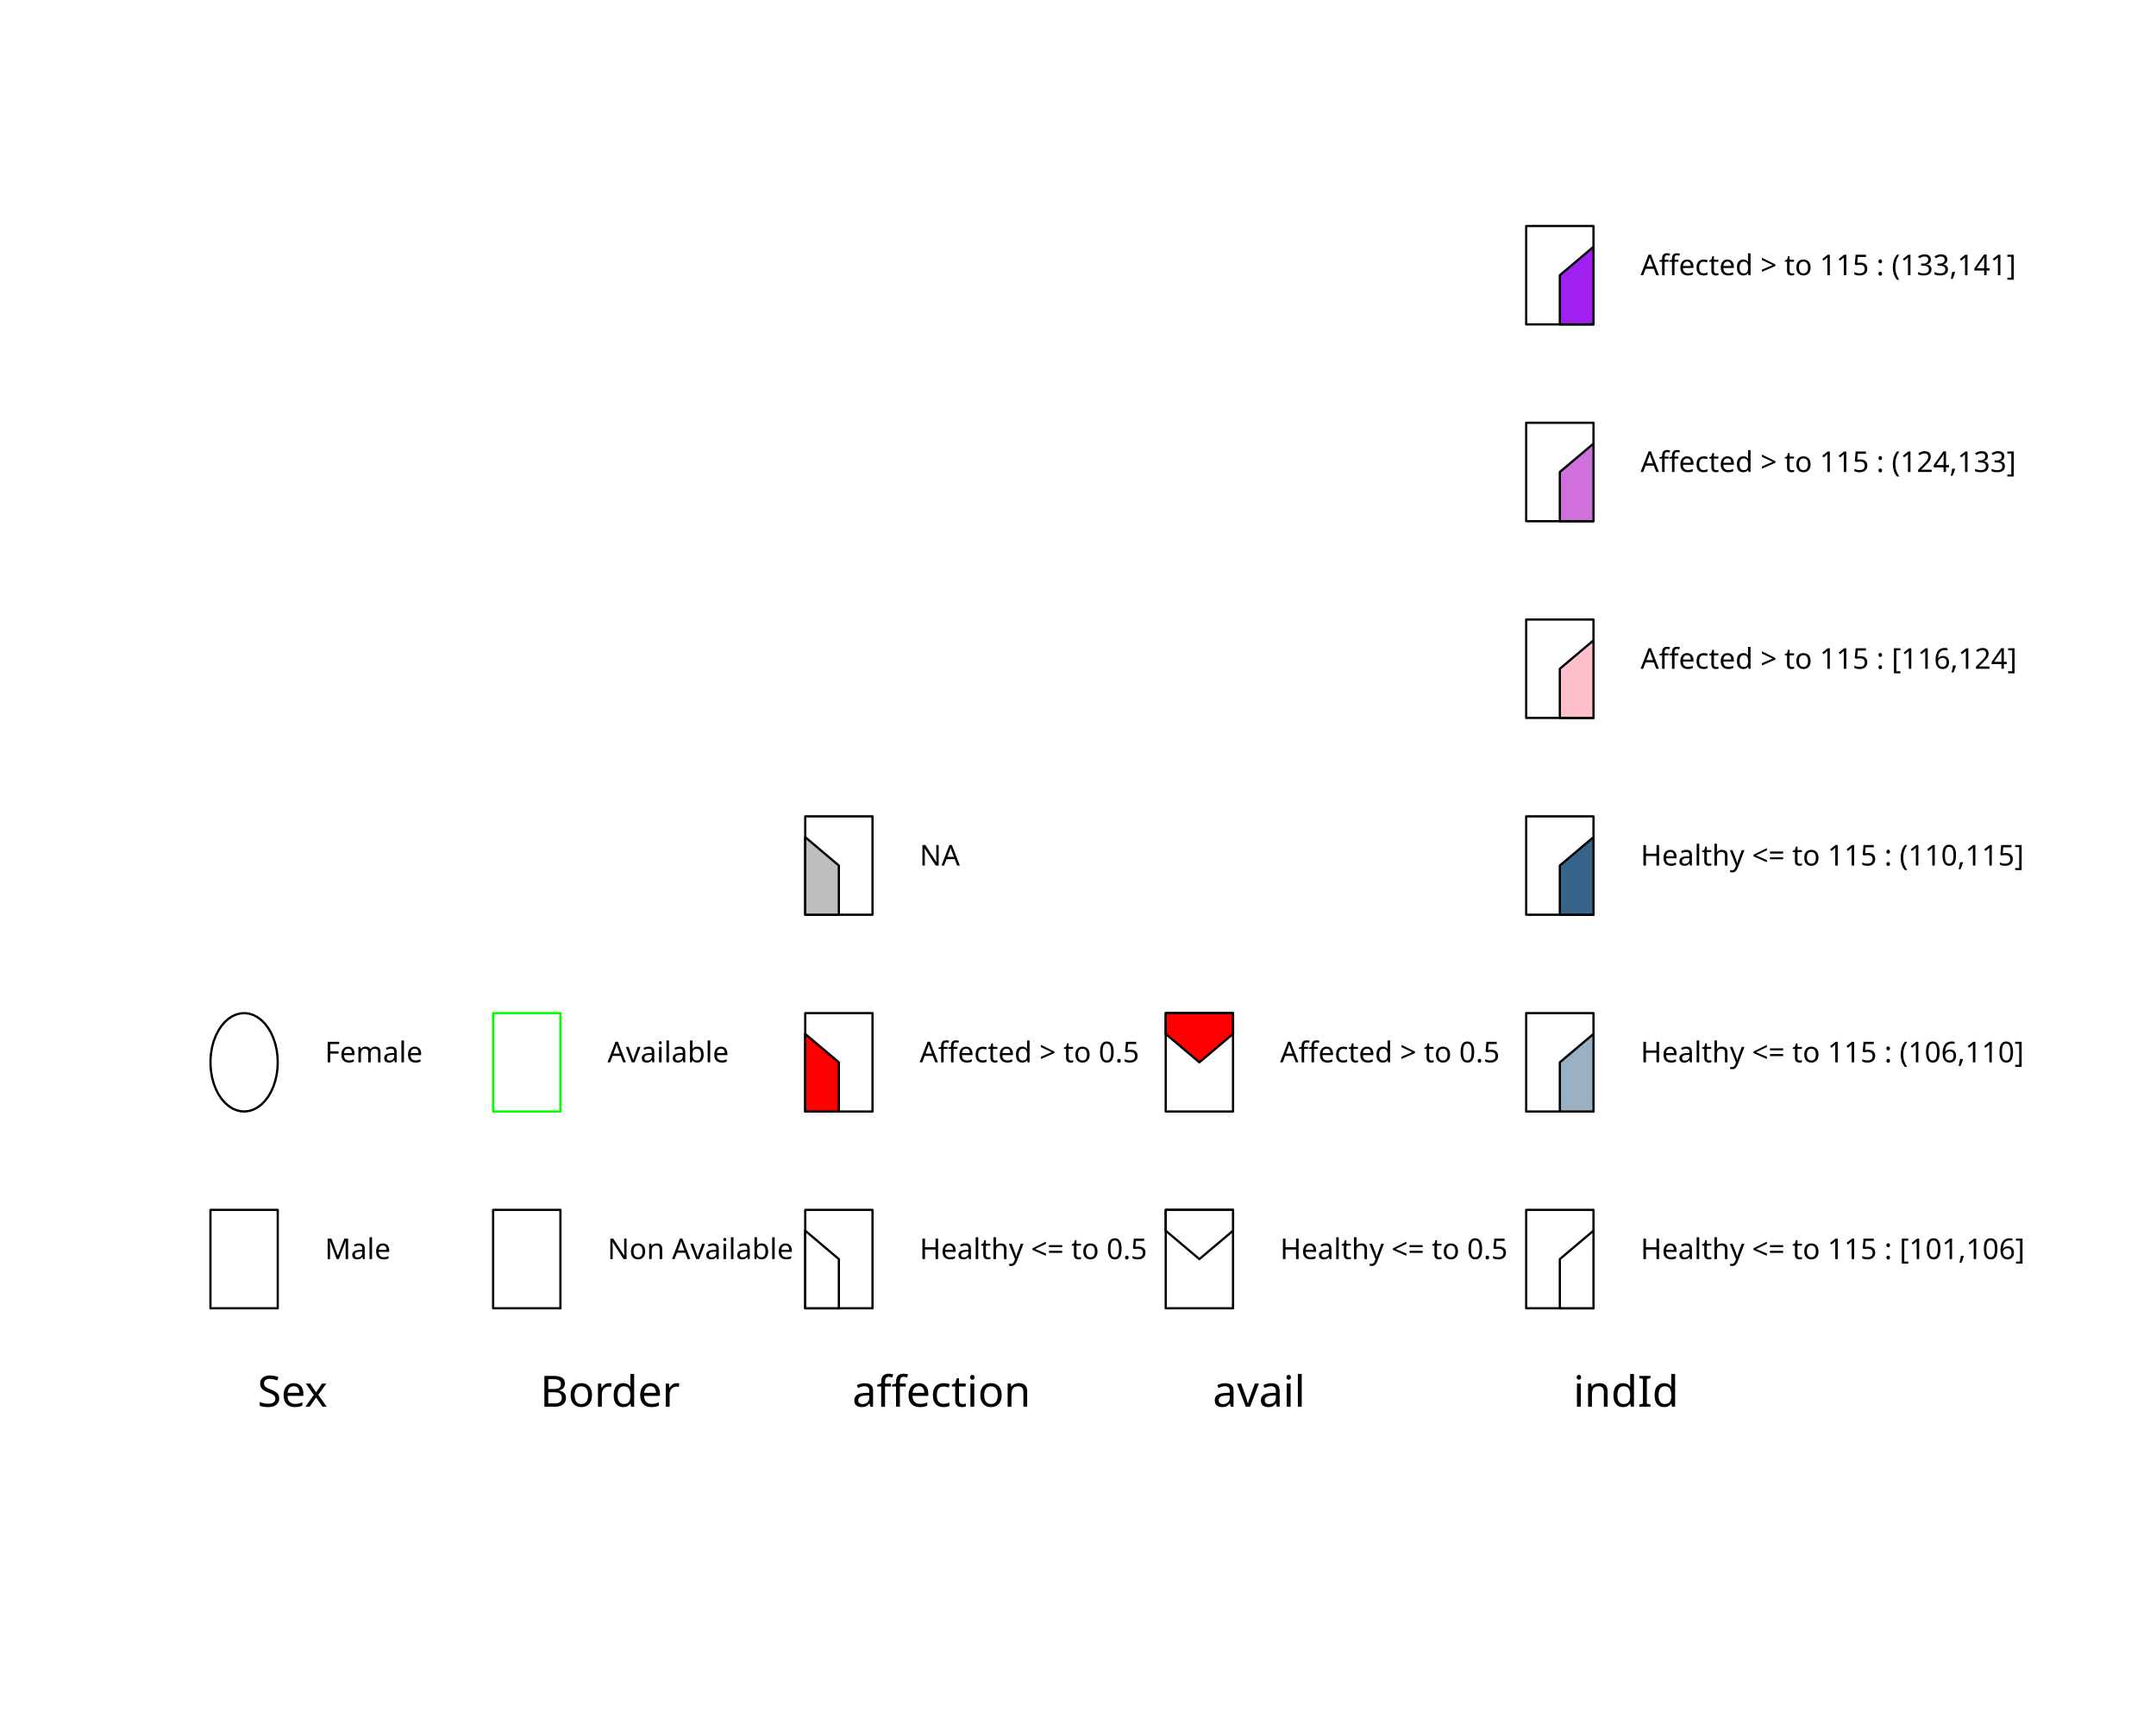
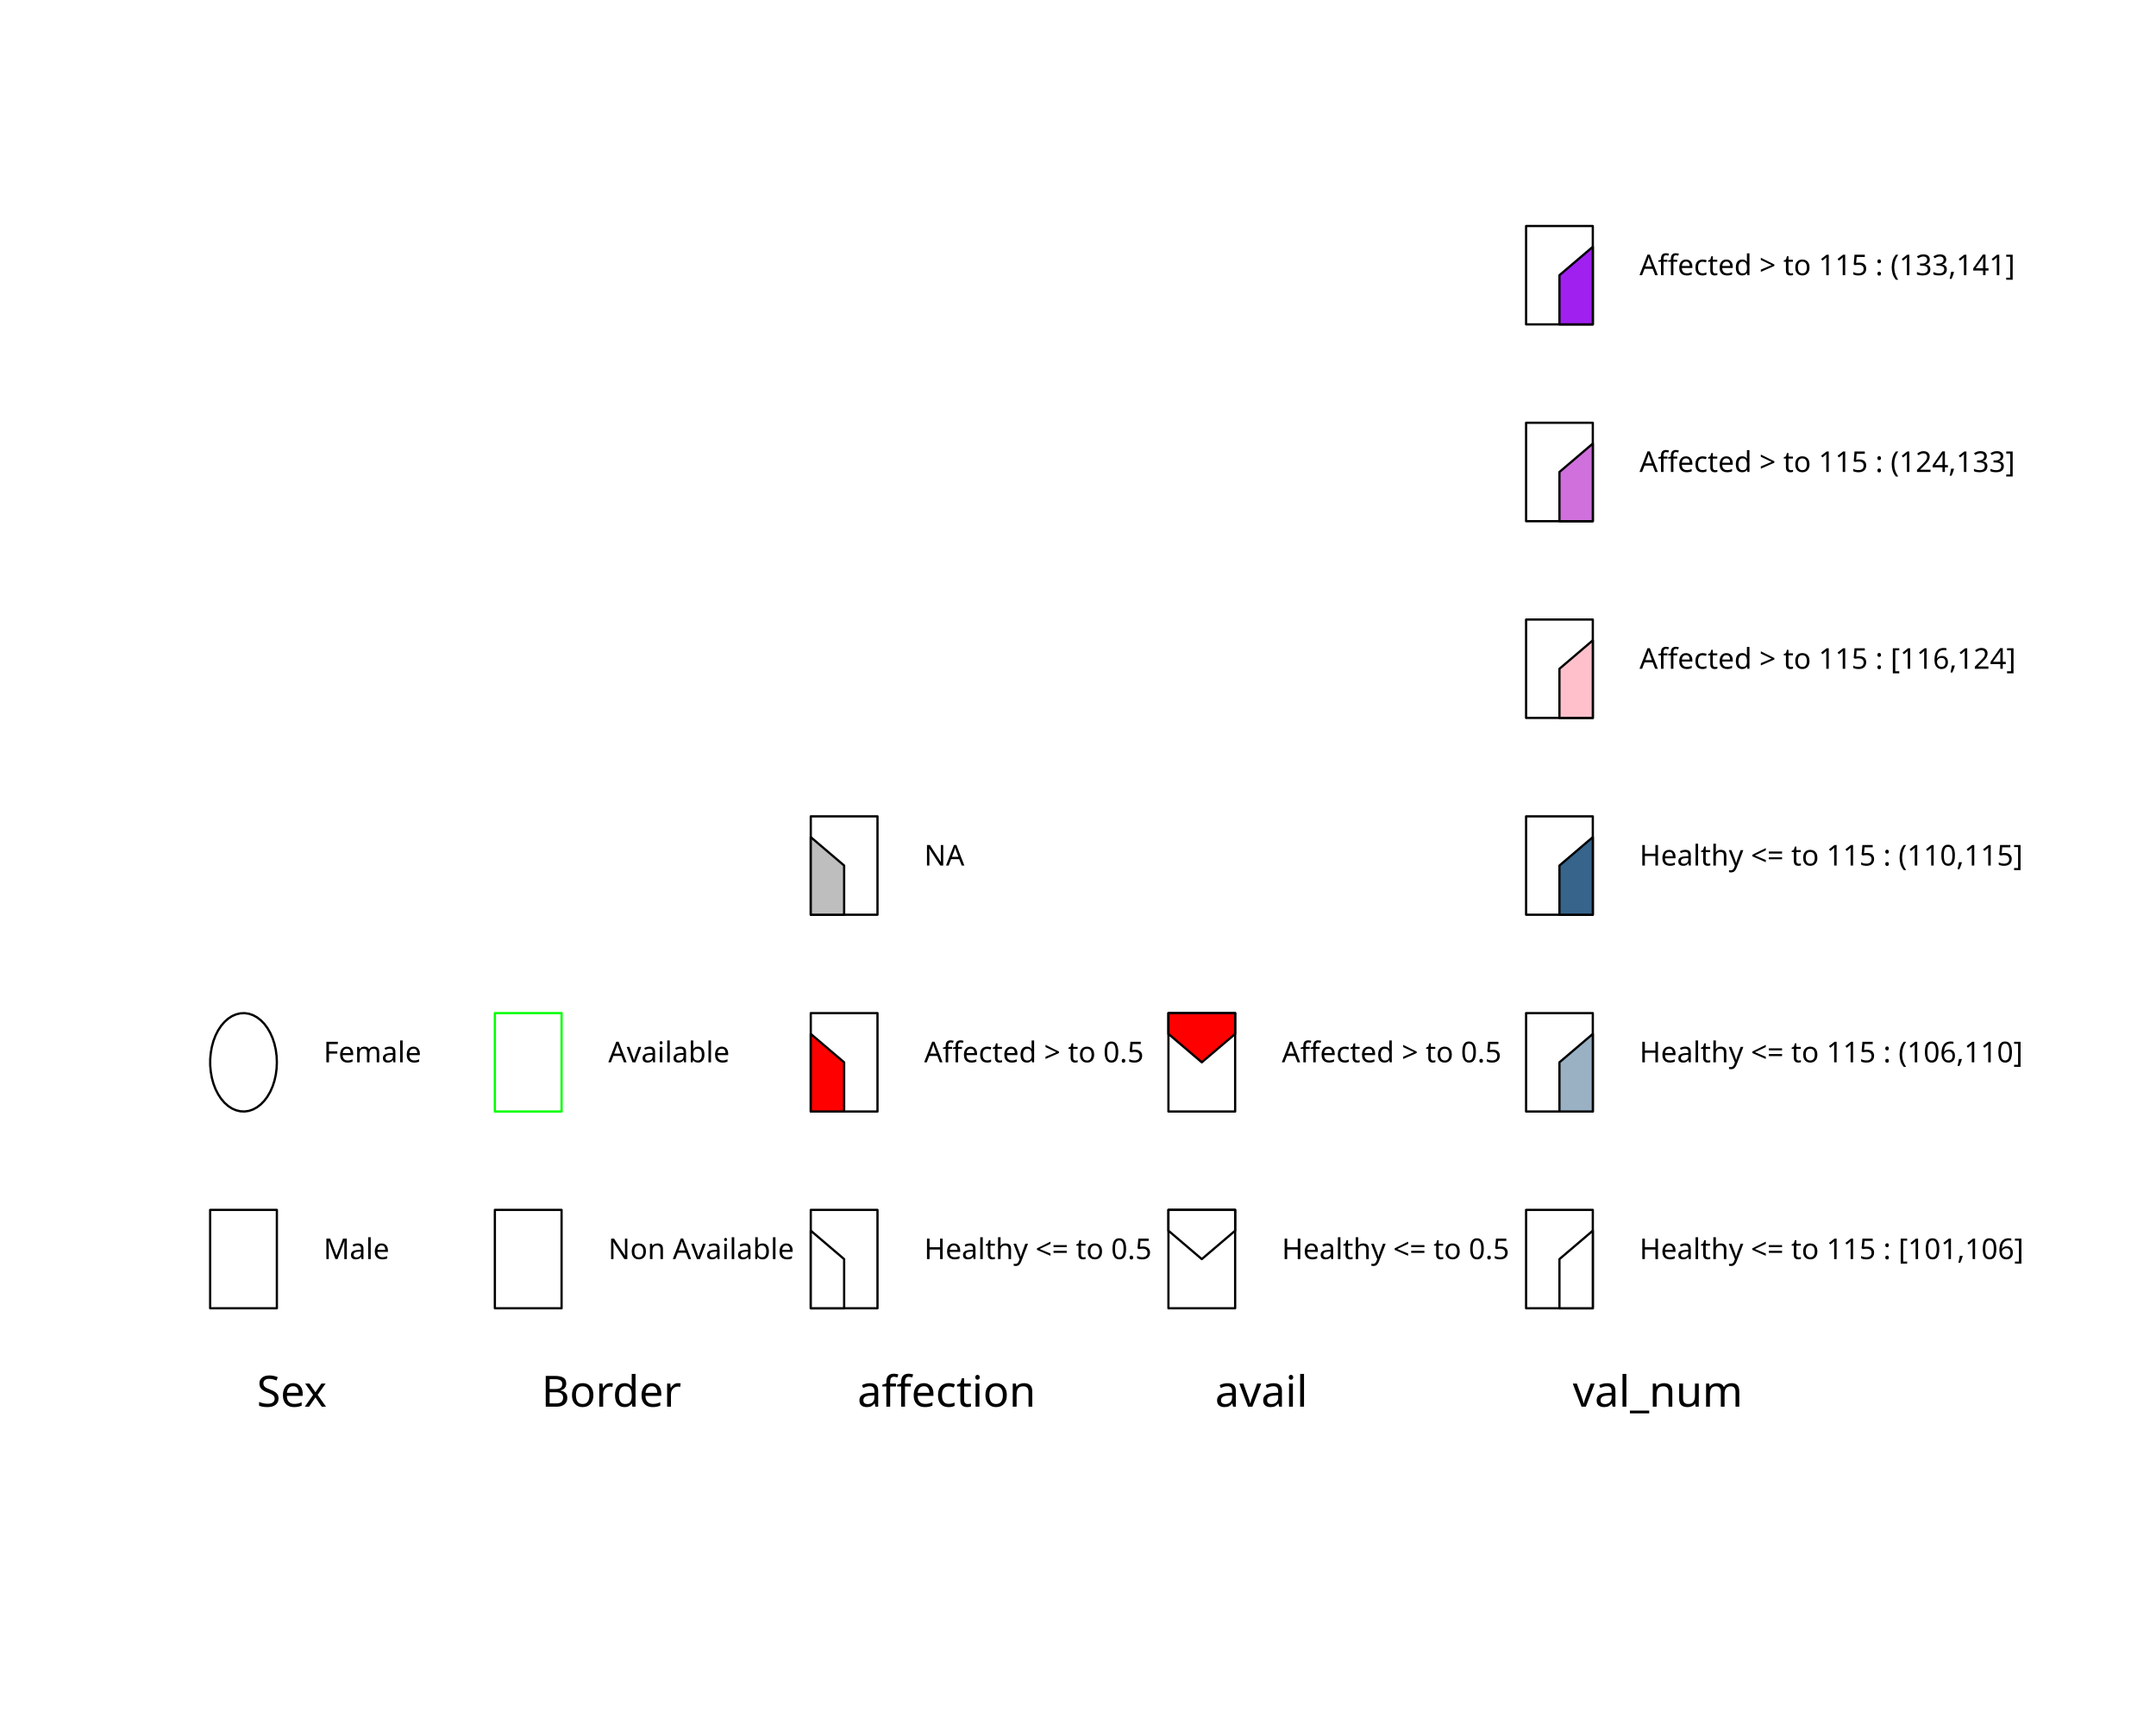
<svg xmlns="http://www.w3.org/2000/svg" class="svglite" data-engine-version="2.0" width="720.00pt" height="576.00pt" viewBox="0 0 720.00 576.00">
  <defs>
    <style type="text/css">
    .svglite line, .svglite polyline, .svglite polygon, .svglite path, .svglite rect, .svglite circle {
      fill: none;
      stroke: #000000;
      stroke-linecap: round;
      stroke-linejoin: round;
      stroke-miterlimit: 10.00;
    }
  </style>
  </defs>
  <rect width="100%" height="100%" style="stroke: none; fill: #FFFFFF;" />
  <defs>
    <clipPath id="cpMC4wMHw3MjAuMDB8MC4wMHw1NzYuMDA=">
      <rect x="0.00" y="0.00" width="720.00" height="576.00" />
    </clipPath>
  </defs>
  <g clip-path="url(#cpMC4wMHw3MjAuMDB8MC4wMHw1NzYuMDA=)">
</g>
  <defs>
    <clipPath id="cpNTkuMDR8Njg5Ljc2fDU5LjA0fDUwMi41Ng==">
      <rect x="59.04" y="59.04" width="630.72" height="443.52" />
    </clipPath>
  </defs>
  <g clip-path="url(#cpNTkuMDR8Njg5Ljc2fDU5LjA0fDUwMi41Ng==)">
-     <polygon points="70.28,436.85 70.28,404.00 92.75,404.00 92.75,436.85 " style="stroke-width: 0.75; fill: #FFFFFF;" />
-     <polygon points="92.75,354.72 92.66,352.62 92.39,350.55 91.93,348.56 91.31,346.66 90.52,344.90 89.59,343.29 88.52,341.88 87.34,340.67 86.06,339.70 84.71,338.97 83.31,338.50 81.88,338.30 80.44,338.37 79.01,338.71 77.63,339.30 76.32,340.16 75.09,341.25 73.96,342.56 72.96,344.07 72.10,345.76 71.39,347.59 70.85,349.54 70.49,351.58 70.30,353.67 70.30,355.77 70.49,357.86 70.85,359.90 71.39,361.85 72.10,363.68 72.96,365.37 73.96,366.88 75.09,368.19 76.32,369.28 77.63,370.14 79.01,370.73 80.44,371.07 81.88,371.14 83.31,370.94 84.71,370.47 86.06,369.74 87.34,368.77 88.52,367.56 89.59,366.15 90.52,364.54 91.31,362.78 91.93,360.88 92.39,358.89 92.66,356.82 92.75,354.72 " style="stroke-width: 0.75; fill: #FFFFFF;" />
-     <polygon points="164.68,436.85 164.68,404.00 187.15,404.00 187.15,436.85 " style="stroke-width: 0.75; fill: #FFFFFF;" />
-     <polygon points="164.68,371.15 164.68,338.29 187.15,338.29 187.15,371.15 " style="stroke-width: 0.75; stroke: #00FF00; fill: #FFFFFF;" />
-     <polygon points="268.91,436.85 268.91,404.00 291.38,404.00 291.38,436.85 " style="stroke-width: 0.75; fill: #FFFFFF;" />
-     <polygon points="268.91,371.15 268.91,338.29 291.38,338.29 291.38,371.15 " style="stroke-width: 0.75; fill: #FFFFFF;" />
-     <polygon points="268.91,305.44 268.91,272.59 291.38,272.59 291.38,305.44 " style="stroke-width: 0.75; fill: #FFFFFF;" />
-     <polygon points="280.14,420.43 280.14,436.85 268.91,436.85 268.91,410.94 " style="stroke-width: 0.75; fill: #FFFFFF;" />
-     <polygon points="280.14,354.72 280.14,371.15 268.91,371.15 268.91,345.24 " style="stroke-width: 0.75; fill: #FF0000;" />
-     <polygon points="280.14,289.01 280.14,305.44 268.91,305.44 268.91,279.53 " style="stroke-width: 0.75; fill: #BEBEBE;" />
-     <polygon points="389.29,436.85 389.29,404.00 411.77,404.00 411.77,436.85 " style="stroke-width: 0.75; fill: #FFFFFF;" />
-     <polygon points="389.29,371.15 389.29,338.29 411.77,338.29 411.77,371.15 " style="stroke-width: 0.75; fill: #FFFFFF;" />
-     <polygon points="400.53,420.43 389.29,410.94 389.29,404.00 411.77,404.00 411.77,410.94 " style="stroke-width: 0.75; fill: #FFFFFF;" />
-     <polygon points="400.53,354.72 389.29,345.24 389.29,338.29 411.77,338.29 411.77,345.24 " style="stroke-width: 0.75; fill: #FF0000;" />
-     <polygon points="509.67,436.85 509.67,404.00 532.15,404.00 532.15,436.85 " style="stroke-width: 0.75; fill: #FFFFFF;" />
-     <polygon points="509.67,371.15 509.67,338.29 532.15,338.29 532.15,371.15 " style="stroke-width: 0.75; fill: #FFFFFF;" />
-     <polygon points="509.67,305.44 509.67,272.59 532.15,272.59 532.15,305.44 " style="stroke-width: 0.75; fill: #FFFFFF;" />
-     <polygon points="509.67,239.73 509.67,206.88 532.15,206.88 532.15,239.73 " style="stroke-width: 0.75; fill: #FFFFFF;" />
-     <polygon points="509.67,174.03 509.67,141.17 532.15,141.17 532.15,174.03 " style="stroke-width: 0.75; fill: #FFFFFF;" />
-     <polygon points="509.67,108.32 509.67,75.47 532.15,75.47 532.15,108.32 " style="stroke-width: 0.75; fill: #FFFFFF;" />
-     <polygon points="520.91,420.43 532.15,410.94 532.15,436.85 520.91,436.85 " style="stroke-width: 0.75; fill: #FFFFFF;" />
-     <polygon points="520.91,354.72 532.15,345.24 532.15,371.15 520.91,371.15 " style="stroke-width: 0.75; fill: #9AB1C4;" />
-     <polygon points="520.91,289.01 532.15,279.53 532.15,305.44 520.91,305.44 " style="stroke-width: 0.75; fill: #36648B;" />
-     <polygon points="520.91,223.31 532.15,213.82 532.15,239.73 520.91,239.73 " style="stroke-width: 0.75; fill: #FFC0CB;" />
-     <polygon points="520.91,157.60 532.15,148.12 532.15,174.03 520.91,174.03 " style="stroke-width: 0.75; fill: #CF70DD;" />
-     <polygon points="520.91,91.89 532.15,82.41 532.15,108.32 520.91,108.32 " style="stroke-width: 0.75; fill: #A020F0;" />
-     <text x="86.01" y="469.71" style="font-size: 14.40px; font-family: sans;" textLength="24.82px" lengthAdjust="spacingAndGlyphs">Sex</text>
-     <text x="180.41" y="469.71" style="font-size: 14.40px; font-family: sans;" textLength="43.23px" lengthAdjust="spacingAndGlyphs">Border</text>
-     <text x="284.64" y="469.71" style="font-size: 14.40px; font-family: sans;" textLength="54.44px" lengthAdjust="spacingAndGlyphs">affection</text>
-     <text x="405.02" y="469.71" style="font-size: 14.40px; font-family: sans;" textLength="29.62px" lengthAdjust="spacingAndGlyphs">avail</text>
-     <text x="525.41" y="469.71" style="font-size: 14.40px; font-family: sans;" textLength="31.22px" lengthAdjust="spacingAndGlyphs">indId</text>
-     <text x="108.49" y="420.43" style="font-size: 9.60px; font-family: sans;" textLength="20.81px" lengthAdjust="spacingAndGlyphs">Male</text>
-     <text x="108.49" y="354.72" style="font-size: 9.60px; font-family: sans;" textLength="32.01px" lengthAdjust="spacingAndGlyphs">Female</text>
-     <text x="202.88" y="420.43" style="font-size: 9.60px; font-family: sans;" textLength="59.24px" lengthAdjust="spacingAndGlyphs">Non Available</text>
-     <text x="202.88" y="354.72" style="font-size: 9.60px; font-family: sans;" textLength="38.96px" lengthAdjust="spacingAndGlyphs">Available</text>
-     <text x="307.11" y="420.43" style="font-size: 9.60px; font-family: sans;" textLength="73.13px" lengthAdjust="spacingAndGlyphs">Healthy &lt;= to 0.5</text>
-     <text x="307.11" y="354.72" style="font-size: 9.60px; font-family: sans;" textLength="70.19px" lengthAdjust="spacingAndGlyphs">Affected &gt; to 0.5</text>
-     <text x="307.11" y="289.01" style="font-size: 9.60px; font-family: sans;" textLength="13.34px" lengthAdjust="spacingAndGlyphs">NA</text>
-     <text x="427.50" y="420.43" style="font-size: 9.60px; font-family: sans;" textLength="73.13px" lengthAdjust="spacingAndGlyphs">Healthy &lt;= to 0.5</text>
-     <text x="427.50" y="354.72" style="font-size: 9.60px; font-family: sans;" textLength="70.19px" lengthAdjust="spacingAndGlyphs">Affected &gt; to 0.5</text>
-     <text x="547.88" y="420.43" style="font-size: 9.60px; font-family: sans;" textLength="123.84px" lengthAdjust="spacingAndGlyphs">Healthy &lt;= to 115 : [101,106]</text>
-     <text x="547.88" y="354.72" style="font-size: 9.60px; font-family: sans;" textLength="124.37px" lengthAdjust="spacingAndGlyphs">Healthy &lt;= to 115 : (106,110]</text>
-     <text x="547.88" y="289.01" style="font-size: 9.60px; font-family: sans;" textLength="124.37px" lengthAdjust="spacingAndGlyphs">Healthy &lt;= to 115 : (110,115]</text>
-     <text x="547.88" y="223.31" style="font-size: 9.60px; font-family: sans;" textLength="120.90px" lengthAdjust="spacingAndGlyphs">Affected &gt; to 115 : [116,124]</text>
-     <text x="547.88" y="157.60" style="font-size: 9.60px; font-family: sans;" textLength="121.43px" lengthAdjust="spacingAndGlyphs">Affected &gt; to 115 : (124,133]</text>
-     <text x="547.88" y="91.89" style="font-size: 9.60px; font-family: sans;" textLength="121.43px" lengthAdjust="spacingAndGlyphs">Affected &gt; to 115 : (133,141]</text>
+     <polygon points="70.18,436.85 70.18,404.00 92.46,404.00 92.46,436.85 " style="stroke-width: 0.75; fill: #FFFFFF;" />
+     <polygon points="92.46,354.72 92.37,352.62 92.10,350.55 91.65,348.56 91.03,346.66 90.25,344.90 89.32,343.29 88.27,341.88 87.09,340.67 85.83,339.70 84.49,338.97 83.10,338.50 81.68,338.30 80.25,338.37 78.84,338.71 77.47,339.30 76.17,340.16 74.95,341.25 73.83,342.56 72.84,344.07 71.98,345.76 71.28,347.59 70.75,349.54 70.39,351.58 70.20,353.67 70.20,355.77 70.39,357.86 70.75,359.90 71.28,361.85 71.98,363.68 72.84,365.37 73.83,366.88 74.95,368.19 76.17,369.28 77.47,370.14 78.84,370.73 80.25,371.07 81.68,371.14 83.10,370.94 84.49,370.47 85.83,369.74 87.09,368.77 88.27,367.56 89.32,366.15 90.25,364.54 91.03,362.78 91.65,360.88 92.10,358.89 92.37,356.82 92.46,354.72 " style="stroke-width: 0.75; fill: #FFFFFF;" />
+     <polygon points="165.26,436.85 165.26,404.00 187.54,404.00 187.54,436.85 " style="stroke-width: 0.75; fill: #FFFFFF;" />
+     <polygon points="165.26,371.15 165.26,338.29 187.54,338.29 187.54,371.15 " style="stroke-width: 0.75; stroke: #00FF00; fill: #FFFFFF;" />
+     <polygon points="270.76,436.85 270.76,404.00 293.04,404.00 293.04,436.85 " style="stroke-width: 0.75; fill: #FFFFFF;" />
+     <polygon points="270.76,371.15 270.76,338.29 293.04,338.29 293.04,371.15 " style="stroke-width: 0.75; fill: #FFFFFF;" />
+     <polygon points="270.76,305.44 270.76,272.59 293.04,272.59 293.04,305.44 " style="stroke-width: 0.75; fill: #FFFFFF;" />
+     <polygon points="281.90,420.43 281.90,436.85 270.76,436.85 270.76,410.94 " style="stroke-width: 0.75; fill: #FFFFFF;" />
+     <polygon points="281.90,354.72 281.90,371.15 270.76,371.15 270.76,345.24 " style="stroke-width: 0.75; fill: #FF0000;" />
+     <polygon points="281.90,289.01 281.90,305.44 270.76,305.44 270.76,279.53 " style="stroke-width: 0.75; fill: #BEBEBE;" />
+     <polygon points="390.20,436.85 390.20,404.00 412.48,404.00 412.48,436.85 " style="stroke-width: 0.75; fill: #FFFFFF;" />
+     <polygon points="390.20,371.15 390.20,338.29 412.48,338.29 412.48,371.15 " style="stroke-width: 0.75; fill: #FFFFFF;" />
+     <polygon points="401.34,420.43 390.20,410.94 390.20,404.00 412.48,404.00 412.48,410.94 " style="stroke-width: 0.75; fill: #FFFFFF;" />
+     <polygon points="401.34,354.72 390.20,345.24 390.20,338.29 412.48,338.29 412.48,345.24 " style="stroke-width: 0.75; fill: #FF0000;" />
+     <polygon points="509.64,436.85 509.64,404.00 531.92,404.00 531.92,436.85 " style="stroke-width: 0.75; fill: #FFFFFF;" />
+     <polygon points="509.64,371.15 509.64,338.29 531.92,338.29 531.92,371.15 " style="stroke-width: 0.75; fill: #FFFFFF;" />
+     <polygon points="509.64,305.44 509.64,272.59 531.92,272.59 531.92,305.44 " style="stroke-width: 0.75; fill: #FFFFFF;" />
+     <polygon points="509.64,239.73 509.64,206.88 531.92,206.88 531.92,239.73 " style="stroke-width: 0.75; fill: #FFFFFF;" />
+     <polygon points="509.64,174.03 509.64,141.17 531.92,141.17 531.92,174.03 " style="stroke-width: 0.75; fill: #FFFFFF;" />
+     <polygon points="509.64,108.32 509.64,75.47 531.92,75.47 531.92,108.32 " style="stroke-width: 0.75; fill: #FFFFFF;" />
+     <polygon points="520.78,420.43 531.92,410.94 531.92,436.85 520.78,436.85 " style="stroke-width: 0.75; fill: #FFFFFF;" />
+     <polygon points="520.78,354.72 531.92,345.24 531.92,371.15 520.78,371.15 " style="stroke-width: 0.75; fill: #9AB1C4;" />
+     <polygon points="520.78,289.01 531.92,279.53 531.92,305.44 520.78,305.44 " style="stroke-width: 0.75; fill: #36648B;" />
+     <polygon points="520.78,223.31 531.92,213.82 531.92,239.73 520.78,239.73 " style="stroke-width: 0.75; fill: #FFC0CB;" />
+     <polygon points="520.78,157.60 531.92,148.12 531.92,174.03 520.78,174.03 " style="stroke-width: 0.75; fill: #CF70DD;" />
+     <polygon points="520.78,91.89 531.92,82.41 531.92,108.32 520.78,108.32 " style="stroke-width: 0.75; fill: #A020F0;" />
+     <text x="85.78" y="469.71" style="font-size: 14.40px; font-family: sans;" textLength="24.82px" lengthAdjust="spacingAndGlyphs">Sex</text>
+     <text x="180.86" y="469.71" style="font-size: 14.40px; font-family: sans;" textLength="43.23px" lengthAdjust="spacingAndGlyphs">Border</text>
+     <text x="286.35" y="469.71" style="font-size: 14.40px; font-family: sans;" textLength="54.44px" lengthAdjust="spacingAndGlyphs">affection</text>
+     <text x="405.79" y="469.71" style="font-size: 14.40px; font-family: sans;" textLength="29.62px" lengthAdjust="spacingAndGlyphs">avail</text>
+     <text x="525.23" y="469.71" style="font-size: 14.40px; font-family: sans;" textLength="54.44px" lengthAdjust="spacingAndGlyphs">val_num</text>
+     <text x="108.06" y="420.43" style="font-size: 9.60px; font-family: sans;" textLength="20.81px" lengthAdjust="spacingAndGlyphs">Male</text>
+     <text x="108.06" y="354.72" style="font-size: 9.60px; font-family: sans;" textLength="32.01px" lengthAdjust="spacingAndGlyphs">Female</text>
+     <text x="203.14" y="420.43" style="font-size: 9.60px; font-family: sans;" textLength="59.24px" lengthAdjust="spacingAndGlyphs">Non Available</text>
+     <text x="203.14" y="354.72" style="font-size: 9.60px; font-family: sans;" textLength="38.96px" lengthAdjust="spacingAndGlyphs">Available</text>
+     <text x="308.63" y="420.43" style="font-size: 9.60px; font-family: sans;" textLength="73.13px" lengthAdjust="spacingAndGlyphs">Healthy &lt;= to 0.5</text>
+     <text x="308.63" y="354.72" style="font-size: 9.60px; font-family: sans;" textLength="70.19px" lengthAdjust="spacingAndGlyphs">Affected &gt; to 0.5</text>
+     <text x="308.63" y="289.01" style="font-size: 9.60px; font-family: sans;" textLength="13.34px" lengthAdjust="spacingAndGlyphs">NA</text>
+     <text x="428.07" y="420.43" style="font-size: 9.60px; font-family: sans;" textLength="73.13px" lengthAdjust="spacingAndGlyphs">Healthy &lt;= to 0.5</text>
+     <text x="428.07" y="354.72" style="font-size: 9.60px; font-family: sans;" textLength="70.19px" lengthAdjust="spacingAndGlyphs">Affected &gt; to 0.5</text>
+     <text x="547.51" y="420.43" style="font-size: 9.60px; font-family: sans;" textLength="123.84px" lengthAdjust="spacingAndGlyphs">Healthy &lt;= to 115 : [101,106]</text>
+     <text x="547.51" y="354.72" style="font-size: 9.60px; font-family: sans;" textLength="124.37px" lengthAdjust="spacingAndGlyphs">Healthy &lt;= to 115 : (106,110]</text>
+     <text x="547.51" y="289.01" style="font-size: 9.60px; font-family: sans;" textLength="124.37px" lengthAdjust="spacingAndGlyphs">Healthy &lt;= to 115 : (110,115]</text>
+     <text x="547.51" y="223.31" style="font-size: 9.60px; font-family: sans;" textLength="120.90px" lengthAdjust="spacingAndGlyphs">Affected &gt; to 115 : [116,124]</text>
+     <text x="547.51" y="157.60" style="font-size: 9.60px; font-family: sans;" textLength="121.43px" lengthAdjust="spacingAndGlyphs">Affected &gt; to 115 : (124,133]</text>
+     <text x="547.51" y="91.89" style="font-size: 9.60px; font-family: sans;" textLength="121.43px" lengthAdjust="spacingAndGlyphs">Affected &gt; to 115 : (133,141]</text>
  </g>
</svg>
